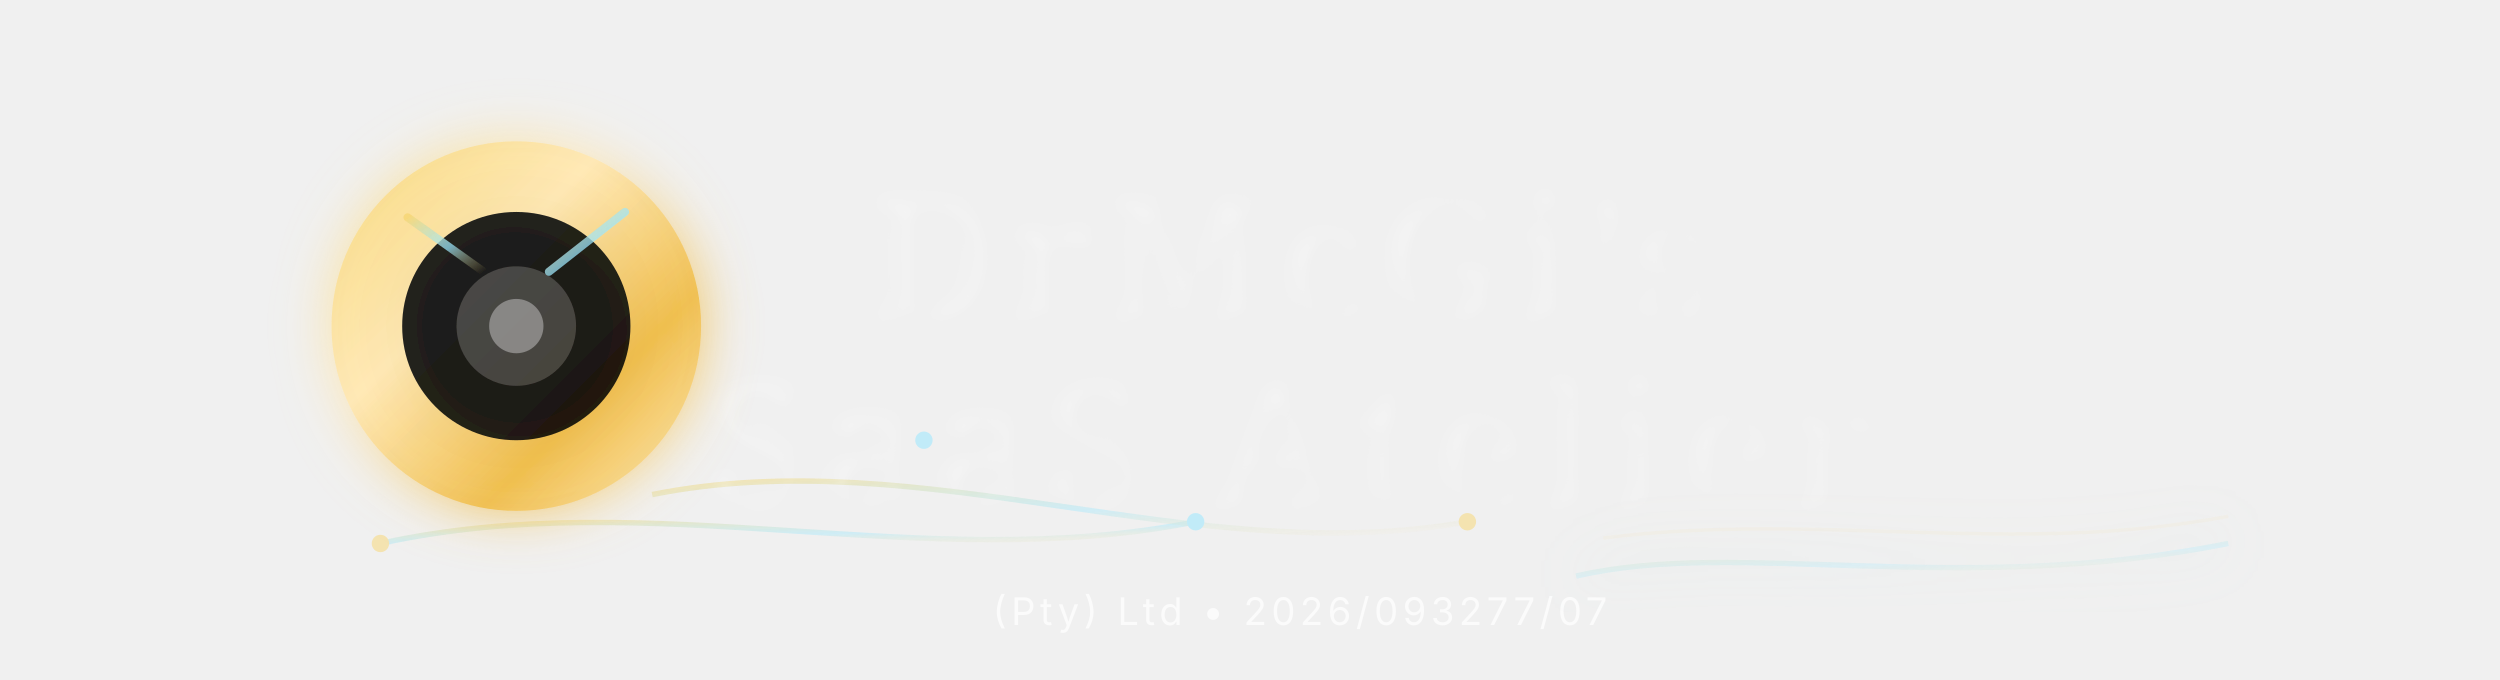
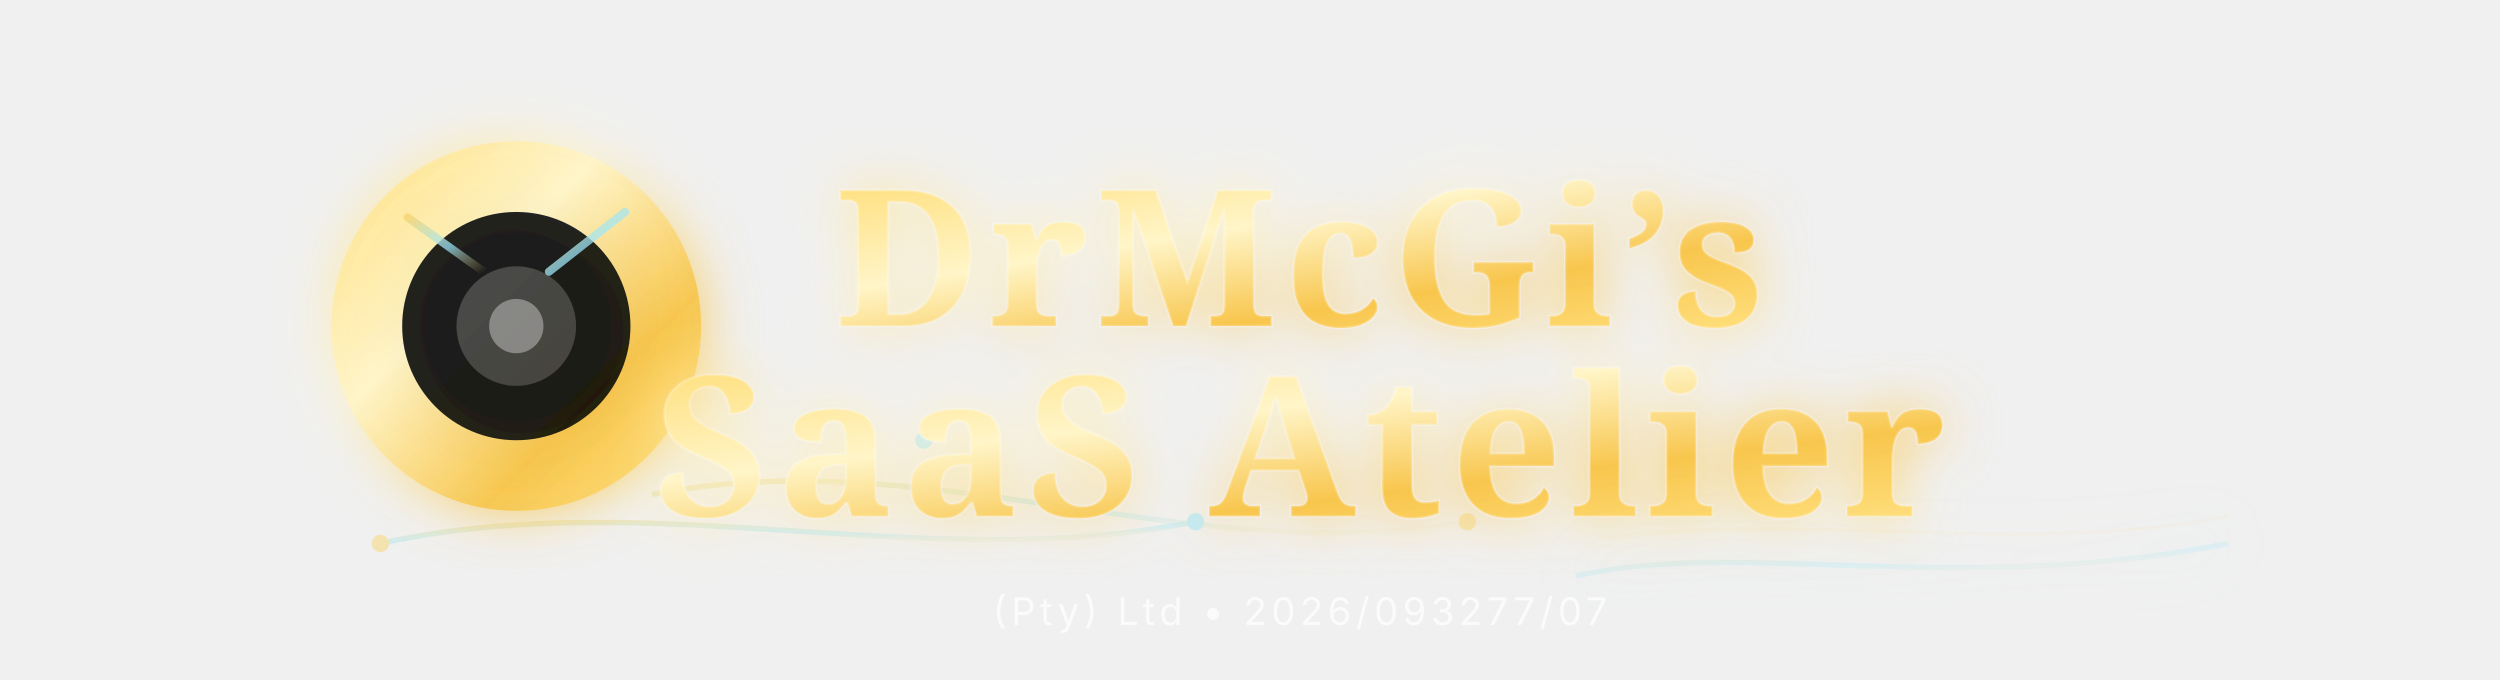
<svg xmlns="http://www.w3.org/2000/svg" viewBox="0 0 920 250" role="img" aria-label="DrMcGi’s SaaS Atelier logo">
  <defs>
    <linearGradient id="goldGrad" x1="0%" y1="0%" x2="100%" y2="100%">
-       <stop offset="0%" stop-color="#f7d87b" />
-       <stop offset="38%" stop-color="#ffe8b4" />
-       <stop offset="70%" stop-color="#f0be4d" />
-       <stop offset="100%" stop-color="#ffe8b4" />
+       <stop offset="0%" stop-color="#ffdf7c" />
+       <stop offset="38%" stop-color="#fff5c8" />
+       <stop offset="70%" stop-color="#f8c64d" />
+       <stop offset="100%" stop-color="#ffdf7c" />
    </linearGradient>
    <linearGradient id="accentGrad" x1="0%" y1="0%" x2="100%" y2="100%">
      <stop offset="0%" stop-color="#f7d87b" stop-opacity="0.98" />
      <stop offset="55%" stop-color="#9be7ff" stop-opacity="0.72" />
-       <stop offset="100%" stop-color="#f7d87b" stop-opacity="0.0" />
+       <stop offset="100%" stop-color="#f7d87b" stop-opacity="0" />
    </linearGradient>
    <filter id="glow" x="-60%" y="-60%" width="220%" height="220%">
+       <feGaussianBlur in="SourceGraphic" stdDeviation="10" result="BLUR" />
+       <feMerge>
+         <feMergeNode in="BLUR" />
+         <feMergeNode in="SourceGraphic" />
+       </feMerge>
+     </filter>
+     <filter id="textGlow" x="-90%" y="-90%" width="280%" height="280%">
      <feGaussianBlur in="SourceGraphic" stdDeviation="10" result="BLUR" />
      <feMerge>
        <feMergeNode in="BLUR" />
        <feMergeNode in="SourceGraphic" />
      </feMerge>
    </filter>
    <filter id="soft" x="-40%" y="-40%" width="200%" height="200%">
      <feGaussianBlur in="SourceAlpha" stdDeviation="12" result="BLUR" />
      <feFlood flood-color="#ffffff" flood-opacity="0.18" />
      <feComposite in2="BLUR" operator="in" />
      <feMerge>
        <feMergeNode />
        <feMergeNode in="SourceGraphic" />
      </feMerge>
    </filter>
    <filter id="specular" x="-40%" y="-40%" width="200%" height="200%">
      <feGaussianBlur in="SourceGraphic" stdDeviation="4" result="BLUR" />
      <feSpecularLighting in="BLUR" surfaceScale="6" specularConstant="0.35" specularExponent="18" lighting-color="#fff">
        <fePointLight x="200" y="-100" z="300" />
      </feSpecularLighting>
      <feComposite in2="BLUR" operator="in" />
    </filter>
    <mask id="textMask">
      <rect width="100%" height="100%" fill="white" />
      <text x="50%" y="46%" text-anchor="middle" font-family="Clash Display, Playfair Display, serif" font-weight="800" font-size="64" letter-spacing="0.04em" fill="black">
        DrMcGi’s
      </text>
      <text x="50%" y="76%" text-anchor="middle" font-family="Clash Display, Playfair Display, serif" font-weight="800" font-size="62" letter-spacing="0.04em" fill="black">
        SaaS Atelier
      </text>
    </mask>
  </defs>
  <rect width="100%" height="100%" fill="transparent" />
  <g opacity="0.55">
    <path d="M140 200 C240 178 340 212 440 192" stroke="url(#accentGrad)" stroke-width="2" fill="none" />
    <path d="M240 182 C340 162 440 210 540 192" stroke="url(#accentGrad)" stroke-width="2" fill="none" />
    <circle cx="140" cy="200" r="3.2" fill="#f7d87b" />
    <circle cx="440" cy="192" r="3.2" fill="#9be7ff" />
    <circle cx="540" cy="192" r="3.2" fill="#f7d87b" />
    <circle cx="340" cy="162" r="3.2" fill="#9be7ff" />
  </g>
  <g filter="url(#glow)">
    <circle cx="190" cy="120" r="68" fill="url(#goldGrad)" opacity="0.92" />
    <circle cx="190" cy="120" r="42" fill="#020409" opacity="0.88" />
    <circle cx="190" cy="120" r="22" fill="rgba(255,255,255,0.18)" />
    <circle cx="190" cy="120" r="10" fill="rgba(255,255,255,0.35)" />
    <path d="M178 100 L150 80" stroke="url(#accentGrad)" stroke-width="3" stroke-linecap="round" />
    <path d="M202 100 L230 78" stroke="url(#accentGrad)" stroke-width="3" stroke-linecap="round" />
  </g>
-   <g filter="url(#specular)">
-     <text x="52%" y="48%" text-anchor="middle" font-family="Clash Display, Playfair Display, serif" font-weight="900" font-size="64" letter-spacing="0.04em" fill="url(#goldGrad)" stroke="rgba(255,255,255,0.16)" stroke-width="0.8">
+   <g filter="url(#textGlow)">
+     <text x="52%" y="48%" text-anchor="middle" font-family="Clash Display, Playfair Display, serif" font-weight="900" font-size="70" letter-spacing="0.04em" fill="url(#goldGrad)" stroke="rgba(255,255,255,0.22)" stroke-width="1">
      DrMcGi’s
    </text>
-     <text x="52%" y="76%" text-anchor="middle" font-family="Clash Display, Playfair Display, serif" font-weight="900" font-size="66" letter-spacing="0.04em" fill="url(#goldGrad)" stroke="rgba(255,255,255,0.16)" stroke-width="0.8">
+     <text x="52%" y="76%" text-anchor="middle" font-family="Clash Display, Playfair Display, serif" font-weight="900" font-size="72" letter-spacing="0.04em" fill="url(#goldGrad)" stroke="rgba(255,255,255,0.22)" stroke-width="1">
      SaaS Atelier
    </text>
  </g>
  <text x="52%" y="92%" text-anchor="middle" font-family="Neue Haas Grotesk, Inter, sans-serif" font-size="14" letter-spacing="0.12em" fill="#ffffff" fill-opacity="0.72">
    (Pty) Ltd • 2026/093277/07
  </text>
  <g opacity="0.34" filter="url(#glow)">
    <path d="M580 212 C640 198 720 220 820 200" stroke="url(#accentGrad)" stroke-width="2" fill="none" />
    <path d="M590 198 C670 188 740 205 820 190" stroke="rgba(247,216,123,0.22)" stroke-width="1.3" fill="none" />
  </g>
</svg>
